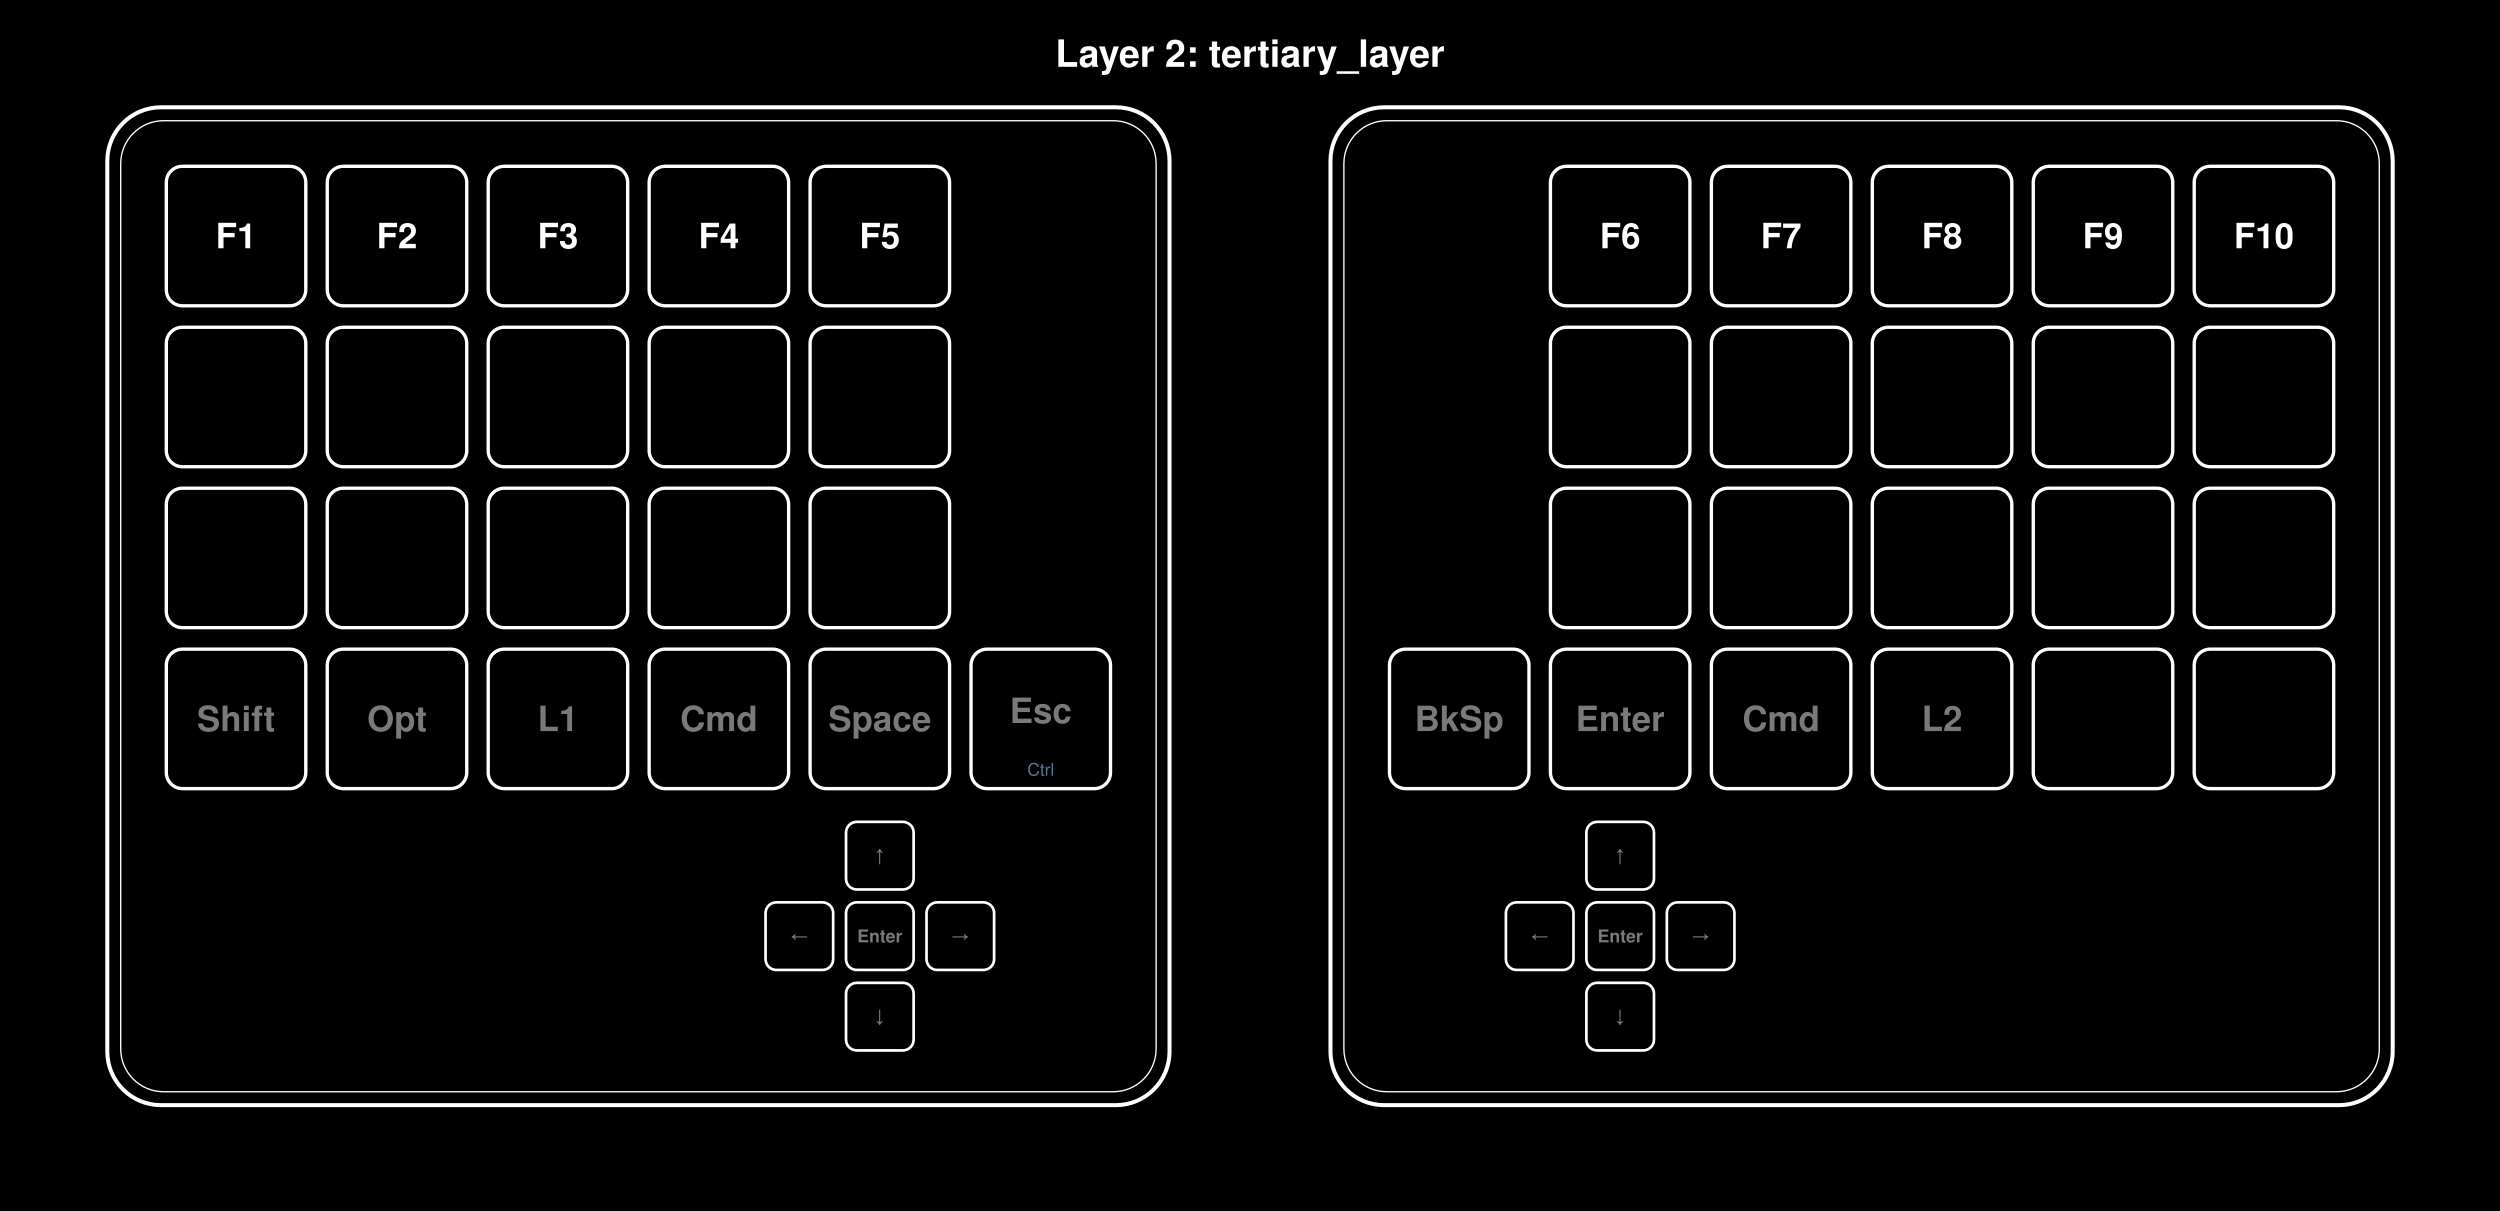
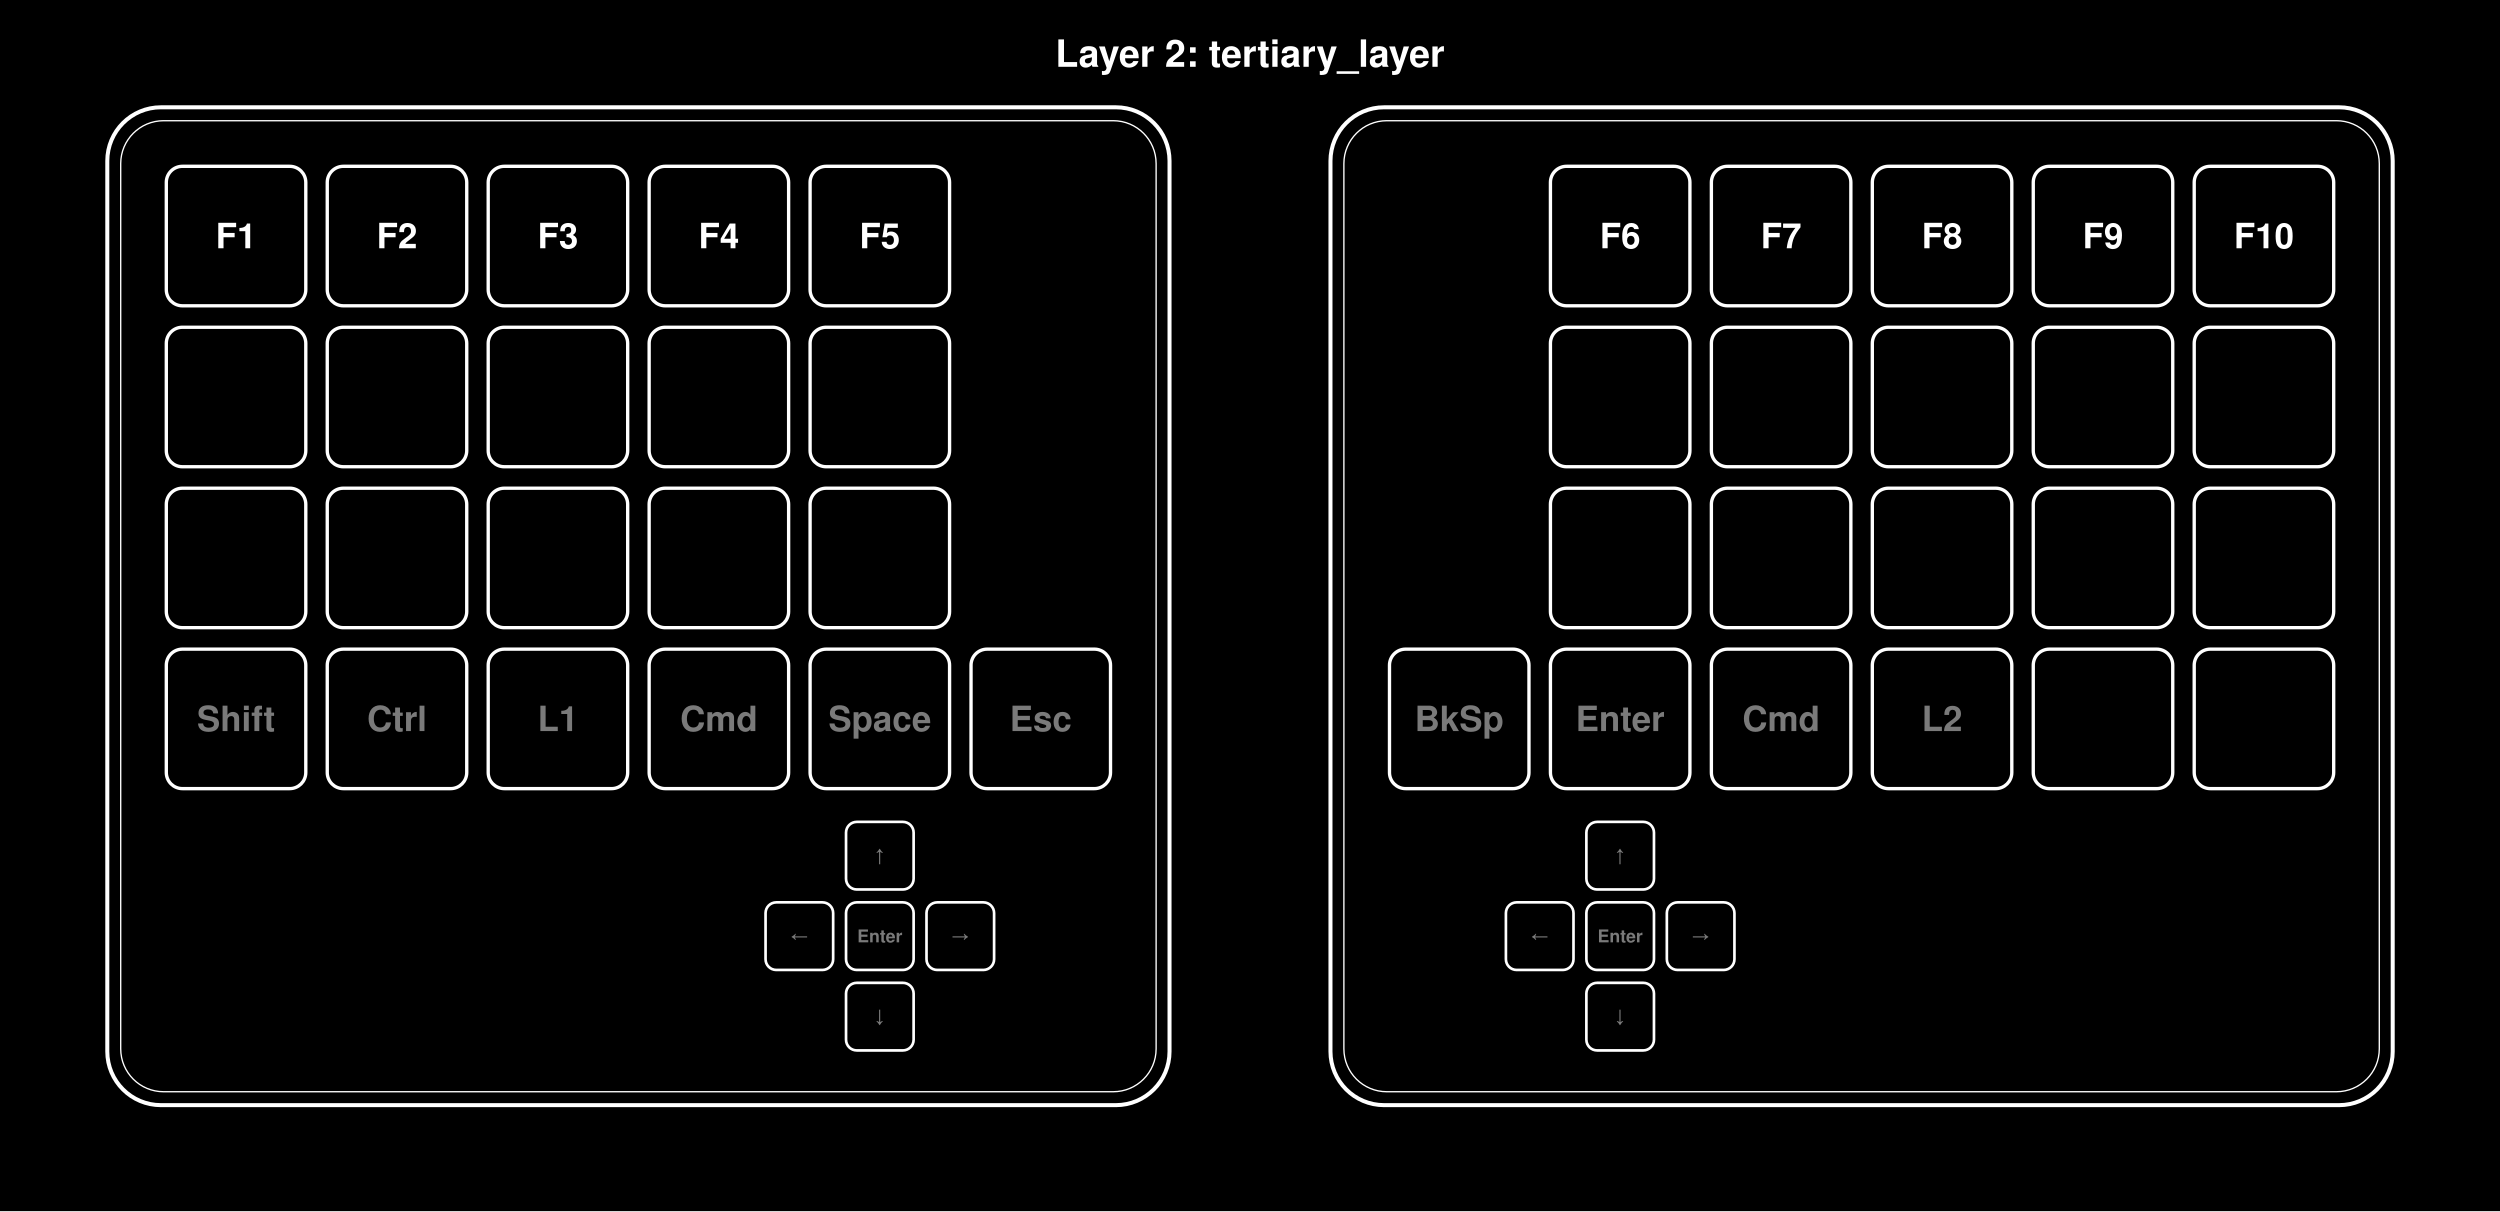
<svg xmlns="http://www.w3.org/2000/svg" width="1864" height="903" viewBox="0 0 1864 903">
  <rect width="1864" height="903" fill="#000000" />
  <g id="body">
    <rect x="80.0" y="80.0" width="792.0" height="744.0" rx="40" fill="none" stroke="#ffffff" stroke-width="3" />
    <rect x="90.0" y="90.0" width="772.0" height="724.0" rx="32" fill="none" stroke="#ffffff" stroke-width="1" />
    <rect x="992.0" y="80.0" width="792.0" height="744.0" rx="40" fill="none" stroke="#ffffff" stroke-width="3" />
    <rect x="1002.0" y="90.0" width="772.0" height="724.0" rx="32" fill="none" stroke="#ffffff" stroke-width="1" />
  </g>
  <g id="keys">
    <rect x="124.0" y="124.0" width="104.0" height="104.0" rx="12" fill="none" stroke="#ffffff" stroke-width="2.5" id="key-0" />
    <rect x="244.0" y="124.0" width="104.0" height="104.0" rx="12" fill="none" stroke="#ffffff" stroke-width="2.5" id="key-1" />
    <rect x="364.0" y="124.0" width="104.0" height="104.0" rx="12" fill="none" stroke="#ffffff" stroke-width="2.5" id="key-2" />
    <rect x="484.0" y="124.0" width="104.0" height="104.0" rx="12" fill="none" stroke="#ffffff" stroke-width="2.5" id="key-3" />
    <rect x="604.0" y="124.0" width="104.0" height="104.0" rx="12" fill="none" stroke="#ffffff" stroke-width="2.5" id="key-4" />
    <rect x="1156.0" y="124.0" width="104.0" height="104.0" rx="12" fill="none" stroke="#ffffff" stroke-width="2.5" id="key-5" />
    <rect x="1276.0" y="124.0" width="104.0" height="104.0" rx="12" fill="none" stroke="#ffffff" stroke-width="2.5" id="key-6" />
    <rect x="1396.0" y="124.0" width="104.0" height="104.0" rx="12" fill="none" stroke="#ffffff" stroke-width="2.5" id="key-7" />
    <rect x="1516.0" y="124.0" width="104.0" height="104.0" rx="12" fill="none" stroke="#ffffff" stroke-width="2.5" id="key-8" />
    <rect x="1636.0" y="124.0" width="104.0" height="104.0" rx="12" fill="none" stroke="#ffffff" stroke-width="2.5" id="key-9" />
    <rect x="124.0" y="244.0" width="104.0" height="104.0" rx="12" fill="none" stroke="#ffffff" stroke-width="2.5" id="key-10" />
    <rect x="244.0" y="244.0" width="104.0" height="104.0" rx="12" fill="none" stroke="#ffffff" stroke-width="2.5" id="key-11" />
    <rect x="364.0" y="244.0" width="104.0" height="104.0" rx="12" fill="none" stroke="#ffffff" stroke-width="2.5" id="key-12" />
    <rect x="484.0" y="244.0" width="104.0" height="104.0" rx="12" fill="none" stroke="#ffffff" stroke-width="2.5" id="key-13" />
    <rect x="604.0" y="244.0" width="104.0" height="104.0" rx="12" fill="none" stroke="#ffffff" stroke-width="2.5" id="key-14" />
    <rect x="1156.0" y="244.0" width="104.0" height="104.0" rx="12" fill="none" stroke="#ffffff" stroke-width="2.5" id="key-15" />
    <rect x="1276.0" y="244.0" width="104.0" height="104.0" rx="12" fill="none" stroke="#ffffff" stroke-width="2.5" id="key-16" />
    <rect x="1396.0" y="244.0" width="104.0" height="104.0" rx="12" fill="none" stroke="#ffffff" stroke-width="2.5" id="key-17" />
    <rect x="1516.0" y="244.0" width="104.0" height="104.0" rx="12" fill="none" stroke="#ffffff" stroke-width="2.5" id="key-18" />
    <rect x="1636.0" y="244.0" width="104.0" height="104.0" rx="12" fill="none" stroke="#ffffff" stroke-width="2.5" id="key-19" />
    <rect x="124.0" y="364.0" width="104.0" height="104.0" rx="12" fill="none" stroke="#ffffff" stroke-width="2.5" id="key-20" />
    <rect x="244.0" y="364.0" width="104.0" height="104.0" rx="12" fill="none" stroke="#ffffff" stroke-width="2.5" id="key-21" />
    <rect x="364.0" y="364.0" width="104.0" height="104.0" rx="12" fill="none" stroke="#ffffff" stroke-width="2.5" id="key-22" />
    <rect x="484.0" y="364.0" width="104.0" height="104.0" rx="12" fill="none" stroke="#ffffff" stroke-width="2.5" id="key-23" />
    <rect x="604.0" y="364.0" width="104.0" height="104.0" rx="12" fill="none" stroke="#ffffff" stroke-width="2.5" id="key-24" />
    <rect x="1156.0" y="364.0" width="104.0" height="104.0" rx="12" fill="none" stroke="#ffffff" stroke-width="2.5" id="key-25" />
    <rect x="1276.0" y="364.0" width="104.0" height="104.0" rx="12" fill="none" stroke="#ffffff" stroke-width="2.5" id="key-26" />
    <rect x="1396.0" y="364.0" width="104.0" height="104.0" rx="12" fill="none" stroke="#ffffff" stroke-width="2.5" id="key-27" />
    <rect x="1516.0" y="364.0" width="104.0" height="104.0" rx="12" fill="none" stroke="#ffffff" stroke-width="2.5" id="key-28" />
    <rect x="1636.0" y="364.0" width="104.0" height="104.0" rx="12" fill="none" stroke="#ffffff" stroke-width="2.5" id="key-29" />
    <rect x="124.0" y="484.0" width="104.0" height="104.0" rx="12" fill="none" stroke="#ffffff" stroke-width="2.5" id="key-30" />
    <rect x="244.0" y="484.0" width="104.0" height="104.0" rx="12" fill="none" stroke="#ffffff" stroke-width="2.5" id="key-31" />
    <rect x="364.0" y="484.0" width="104.0" height="104.0" rx="12" fill="none" stroke="#ffffff" stroke-width="2.5" id="key-32" />
    <rect x="484.0" y="484.0" width="104.0" height="104.0" rx="12" fill="none" stroke="#ffffff" stroke-width="2.5" id="key-33" />
    <rect x="604.0" y="484.0" width="104.0" height="104.0" rx="12" fill="none" stroke="#ffffff" stroke-width="2.5" id="key-34" />
    <rect x="724.0" y="484.0" width="104.0" height="104.0" rx="12" fill="none" stroke="#ffffff" stroke-width="2.5" id="key-35" />
    <rect x="1036.0" y="484.0" width="104.0" height="104.0" rx="12" fill="none" stroke="#ffffff" stroke-width="2.5" id="key-36" />
    <rect x="1156.0" y="484.0" width="104.0" height="104.0" rx="12" fill="none" stroke="#ffffff" stroke-width="2.5" id="key-37" />
    <rect x="1276.0" y="484.0" width="104.0" height="104.0" rx="12" fill="none" stroke="#ffffff" stroke-width="2.5" id="key-38" />
    <rect x="1396.0" y="484.0" width="104.0" height="104.0" rx="12" fill="none" stroke="#ffffff" stroke-width="2.5" id="key-39" />
    <rect x="1516.0" y="484.0" width="104.0" height="104.0" rx="12" fill="none" stroke="#ffffff" stroke-width="2.5" id="key-40" />
    <rect x="1636.0" y="484.0" width="104.0" height="104.0" rx="12" fill="none" stroke="#ffffff" stroke-width="2.5" id="key-41" />
    <rect x="630.8" y="672.8" width="50.4" height="50.4" rx="8" fill="none" stroke="#ffffff" stroke-width="2" id="key-42" />
    <rect x="690.8" y="672.8" width="50.4" height="50.4" rx="8" fill="none" stroke="#ffffff" stroke-width="2" id="key-43" />
    <rect x="630.8" y="732.8" width="50.4" height="50.4" rx="8" fill="none" stroke="#ffffff" stroke-width="2" id="key-44" />
    <rect x="570.8" y="672.8" width="50.4" height="50.4" rx="8" fill="none" stroke="#ffffff" stroke-width="2" id="key-45" />
    <rect x="630.8" y="612.8" width="50.4" height="50.4" rx="8" fill="none" stroke="#ffffff" stroke-width="2" id="key-46" />
    <rect x="1182.8" y="612.8" width="50.4" height="50.4" rx="8" fill="none" stroke="#ffffff" stroke-width="2" id="key-47" />
    <rect x="1122.8" y="672.8" width="50.4" height="50.4" rx="8" fill="none" stroke="#ffffff" stroke-width="2" id="key-48" />
    <rect x="1182.8" y="732.8" width="50.4" height="50.4" rx="8" fill="none" stroke="#ffffff" stroke-width="2" id="key-49" />
    <rect x="1242.8" y="672.8" width="50.4" height="50.4" rx="8" fill="none" stroke="#ffffff" stroke-width="2" id="key-50" />
    <rect x="1182.8" y="672.8" width="50.4" height="50.4" rx="8" fill="none" stroke="#ffffff" stroke-width="2" id="key-51" />
  </g>
  <g id="labels" font-family="Helvetica Neue, Helvetica, Arial, sans-serif">
    <text x="932.0" y="40.0" font-size="28.0" fill="#ffffff" font-weight="bold" text-anchor="middle" dominant-baseline="middle">Layer 2: tertiary_layer</text>
    <text x="176.0" y="176.0" font-size="26.0" fill="#ffffff" font-weight="bold" text-anchor="middle" dominant-baseline="middle">F1</text>
    <text x="296.0" y="176.0" font-size="26.0" fill="#ffffff" font-weight="bold" text-anchor="middle" dominant-baseline="middle">F2</text>
    <text x="416.0" y="176.0" font-size="26.0" fill="#ffffff" font-weight="bold" text-anchor="middle" dominant-baseline="middle">F3</text>
    <text x="536.0" y="176.0" font-size="26.0" fill="#ffffff" font-weight="bold" text-anchor="middle" dominant-baseline="middle">F4</text>
    <text x="656.0" y="176.0" font-size="26.0" fill="#ffffff" font-weight="bold" text-anchor="middle" dominant-baseline="middle">F5</text>
    <text x="1208.0" y="176.0" font-size="26.0" fill="#ffffff" font-weight="bold" text-anchor="middle" dominant-baseline="middle">F6</text>
    <text x="1328.0" y="176.0" font-size="26.0" fill="#ffffff" font-weight="bold" text-anchor="middle" dominant-baseline="middle">F7</text>
    <text x="1448.0" y="176.0" font-size="26.0" fill="#ffffff" font-weight="bold" text-anchor="middle" dominant-baseline="middle">F8</text>
    <text x="1568.0" y="176.0" font-size="26.0" fill="#ffffff" font-weight="bold" text-anchor="middle" dominant-baseline="middle">F9</text>
    <text x="1688.0" y="176.0" font-size="26.0" fill="#ffffff" font-weight="bold" text-anchor="middle" dominant-baseline="middle">F10</text>
    <text x="176.0" y="536.0" font-size="26.0" fill="#7a7a7a" font-weight="bold" text-anchor="middle" dominant-baseline="middle">Shift</text>
-     <text x="296.0" y="536.0" font-size="26.0" fill="#7a7a7a" font-weight="bold" text-anchor="middle" dominant-baseline="middle">Opt</text>
+     <text x="296.0" y="536.0" font-size="26.0" fill="#7a7a7a" font-weight="bold" text-anchor="middle" dominant-baseline="middle">Ctrl</text>
    <text x="416.0" y="536.0" font-size="26.0" fill="#7a7a7a" font-weight="bold" text-anchor="middle" dominant-baseline="middle">L1</text>
    <text x="536.0" y="536.0" font-size="26.0" fill="#7a7a7a" font-weight="bold" text-anchor="middle" dominant-baseline="middle">Cmd</text>
    <text x="656.0" y="536.0" font-size="26.0" fill="#7a7a7a" font-weight="bold" text-anchor="middle" dominant-baseline="middle">Space</text>
-     <text x="776.0" y="530.0" font-size="26.0" fill="#7a7a7a" font-weight="bold" text-anchor="middle" dominant-baseline="middle">Esc</text>
-     <text x="776.0" y="574.0" font-size="13.0" fill="#4f7a94" font-weight="normal" text-anchor="middle" dominant-baseline="middle">Ctrl</text>
+     <text x="776.0" y="536.0" font-size="26.0" fill="#7a7a7a" font-weight="bold" text-anchor="middle" dominant-baseline="middle">Esc</text>
    <text x="1088.0" y="536.0" font-size="26.0" fill="#7a7a7a" font-weight="bold" text-anchor="middle" dominant-baseline="middle">BkSp</text>
    <text x="1208.0" y="536.0" font-size="26.0" fill="#7a7a7a" font-weight="bold" text-anchor="middle" dominant-baseline="middle">Enter</text>
    <text x="1328.0" y="536.0" font-size="26.0" fill="#7a7a7a" font-weight="bold" text-anchor="middle" dominant-baseline="middle">Cmd</text>
    <text x="1448.0" y="536.0" font-size="26.0" fill="#7a7a7a" font-weight="bold" text-anchor="middle" dominant-baseline="middle">L2</text>
    <text x="656.0" y="698.0" font-size="13.2" fill="#7a7a7a" font-weight="bold" text-anchor="middle" dominant-baseline="middle">Enter</text>
    <text x="716.0" y="698.0" font-size="14.0" fill="#7a7a7a" font-weight="bold" text-anchor="middle" dominant-baseline="middle">→</text>
    <text x="656.0" y="758.0" font-size="14.0" fill="#7a7a7a" font-weight="bold" text-anchor="middle" dominant-baseline="middle">↓</text>
    <text x="596.0" y="698.0" font-size="14.0" fill="#7a7a7a" font-weight="bold" text-anchor="middle" dominant-baseline="middle">←</text>
    <text x="656.0" y="638.0" font-size="14.0" fill="#7a7a7a" font-weight="bold" text-anchor="middle" dominant-baseline="middle">↑</text>
    <text x="1208.0" y="638.0" font-size="14.0" fill="#7a7a7a" font-weight="bold" text-anchor="middle" dominant-baseline="middle">↑</text>
    <text x="1148.0" y="698.0" font-size="14.0" fill="#7a7a7a" font-weight="bold" text-anchor="middle" dominant-baseline="middle">←</text>
    <text x="1208.0" y="758.0" font-size="14.0" fill="#7a7a7a" font-weight="bold" text-anchor="middle" dominant-baseline="middle">↓</text>
    <text x="1268.0" y="698.0" font-size="14.0" fill="#7a7a7a" font-weight="bold" text-anchor="middle" dominant-baseline="middle">→</text>
    <text x="1208.0" y="698.0" font-size="13.2" fill="#7a7a7a" font-weight="bold" text-anchor="middle" dominant-baseline="middle">Enter</text>
  </g>
</svg>
